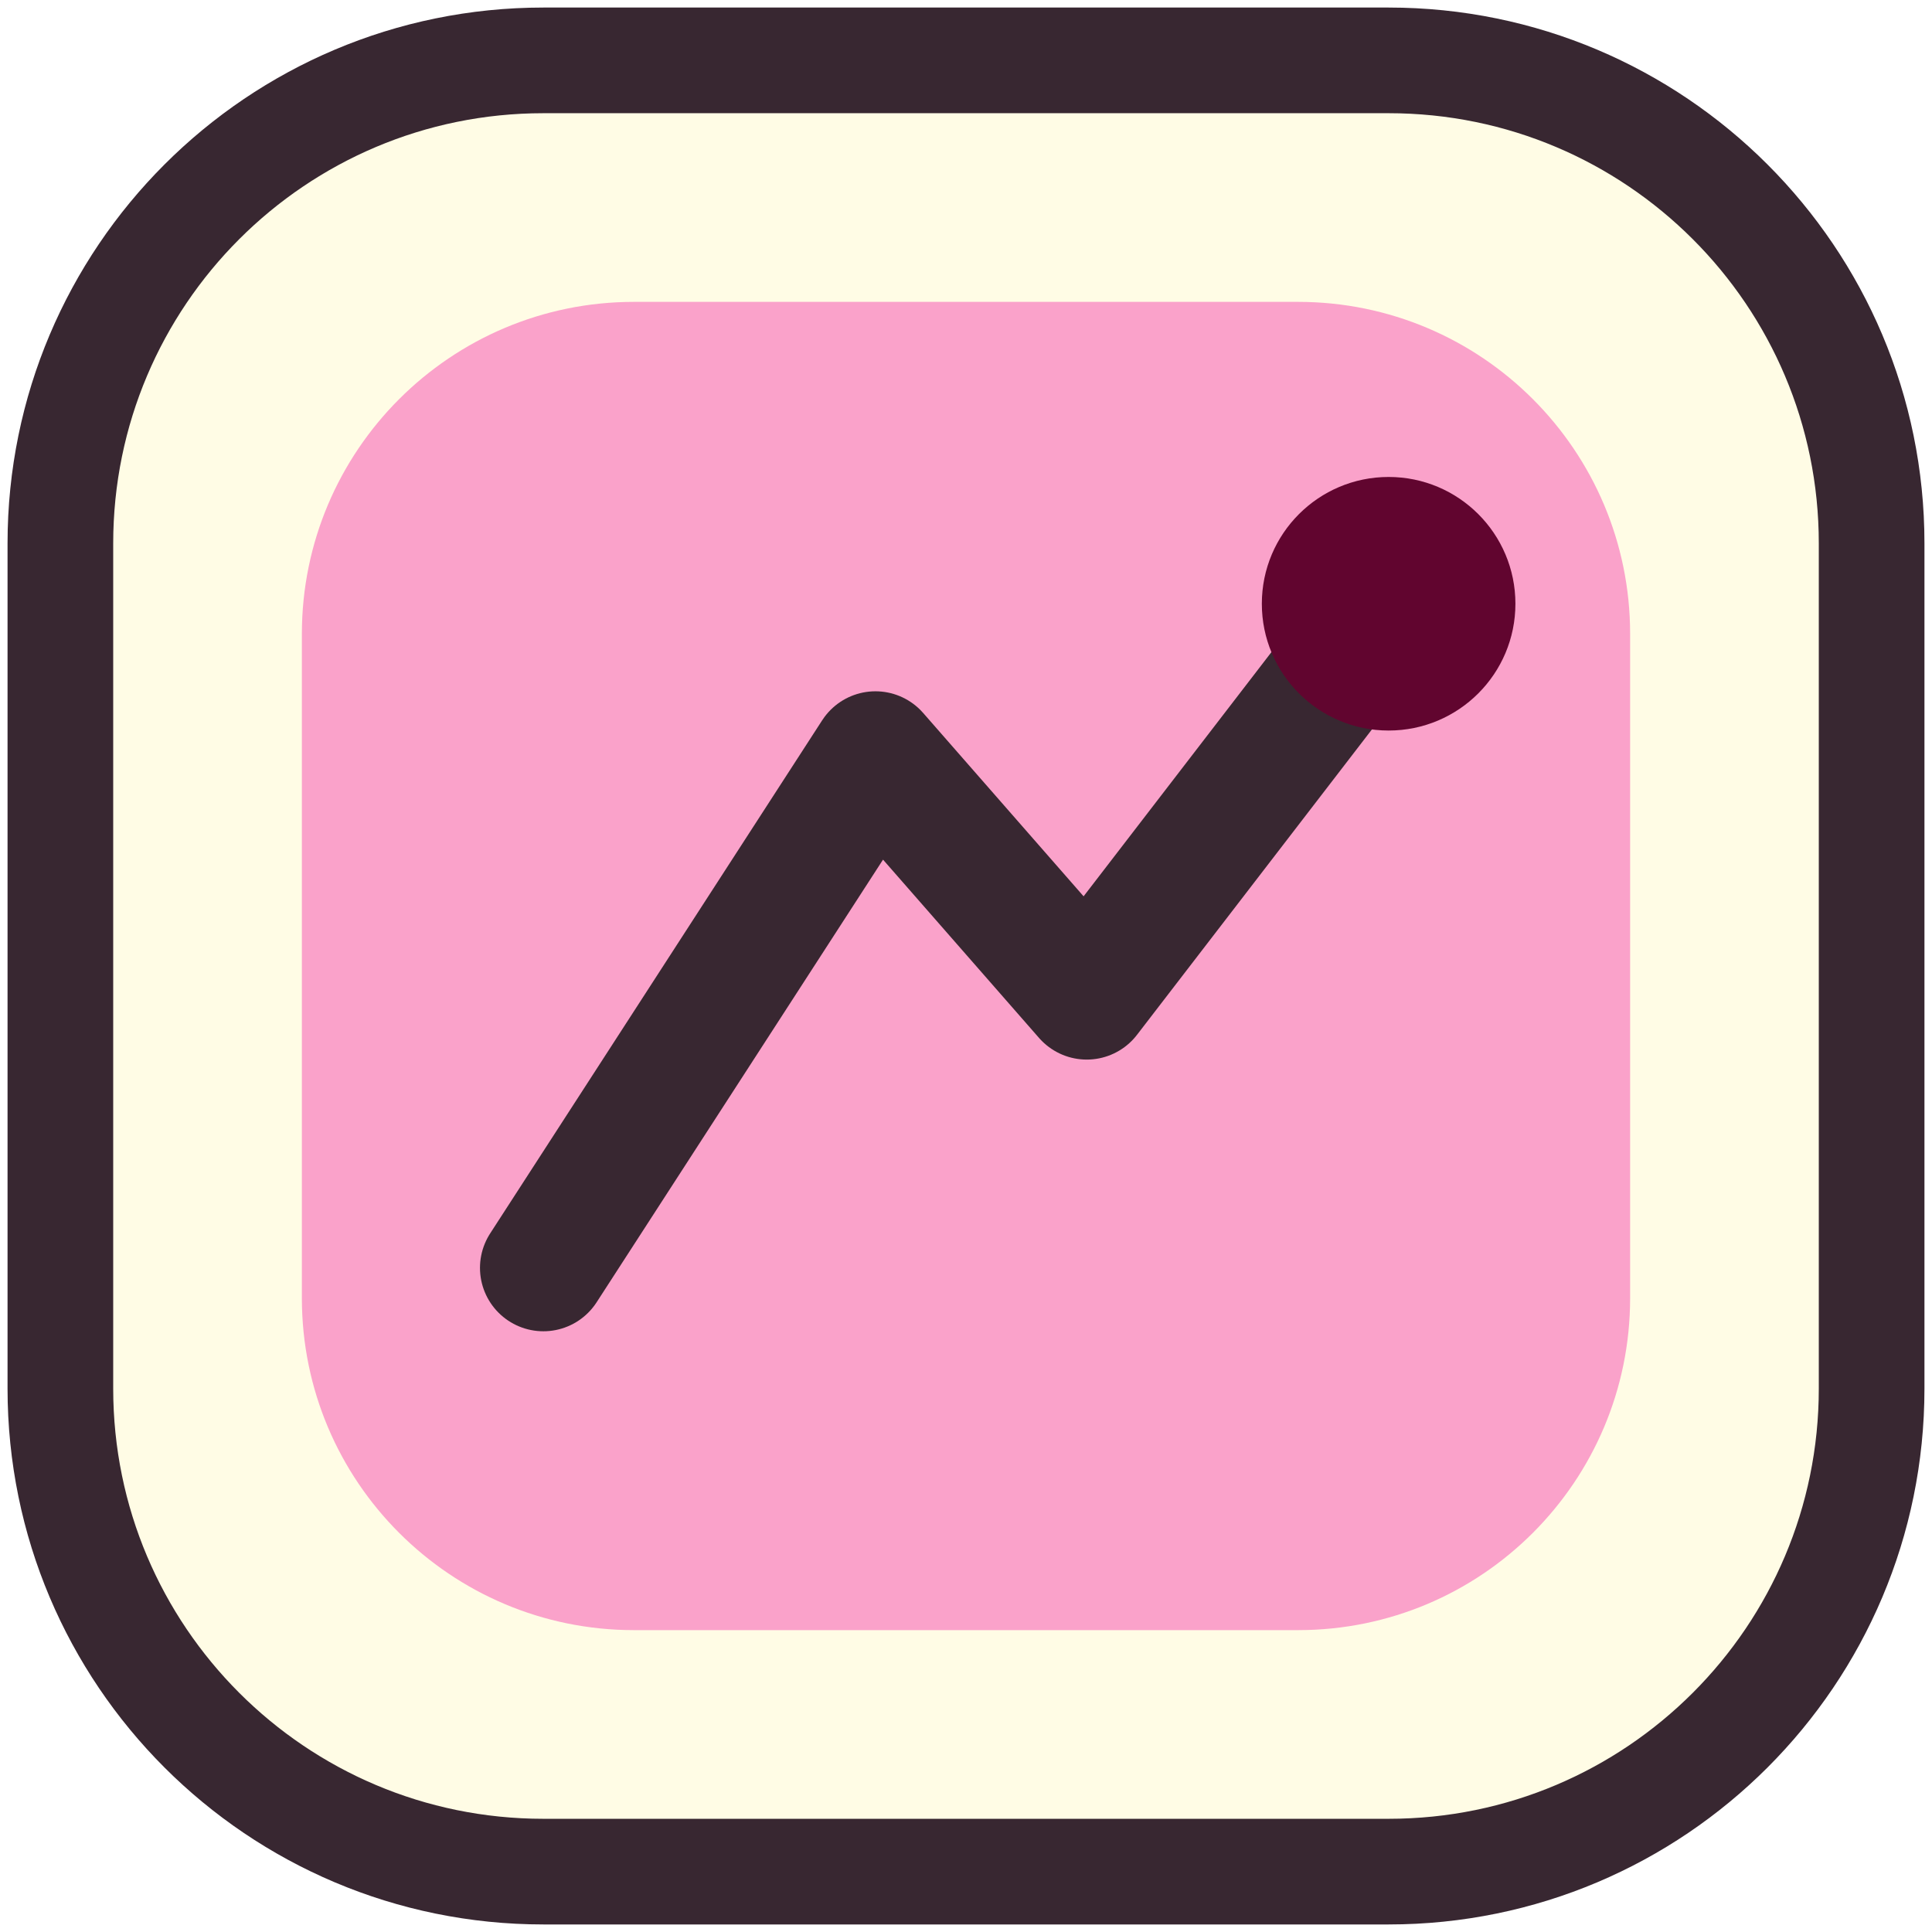
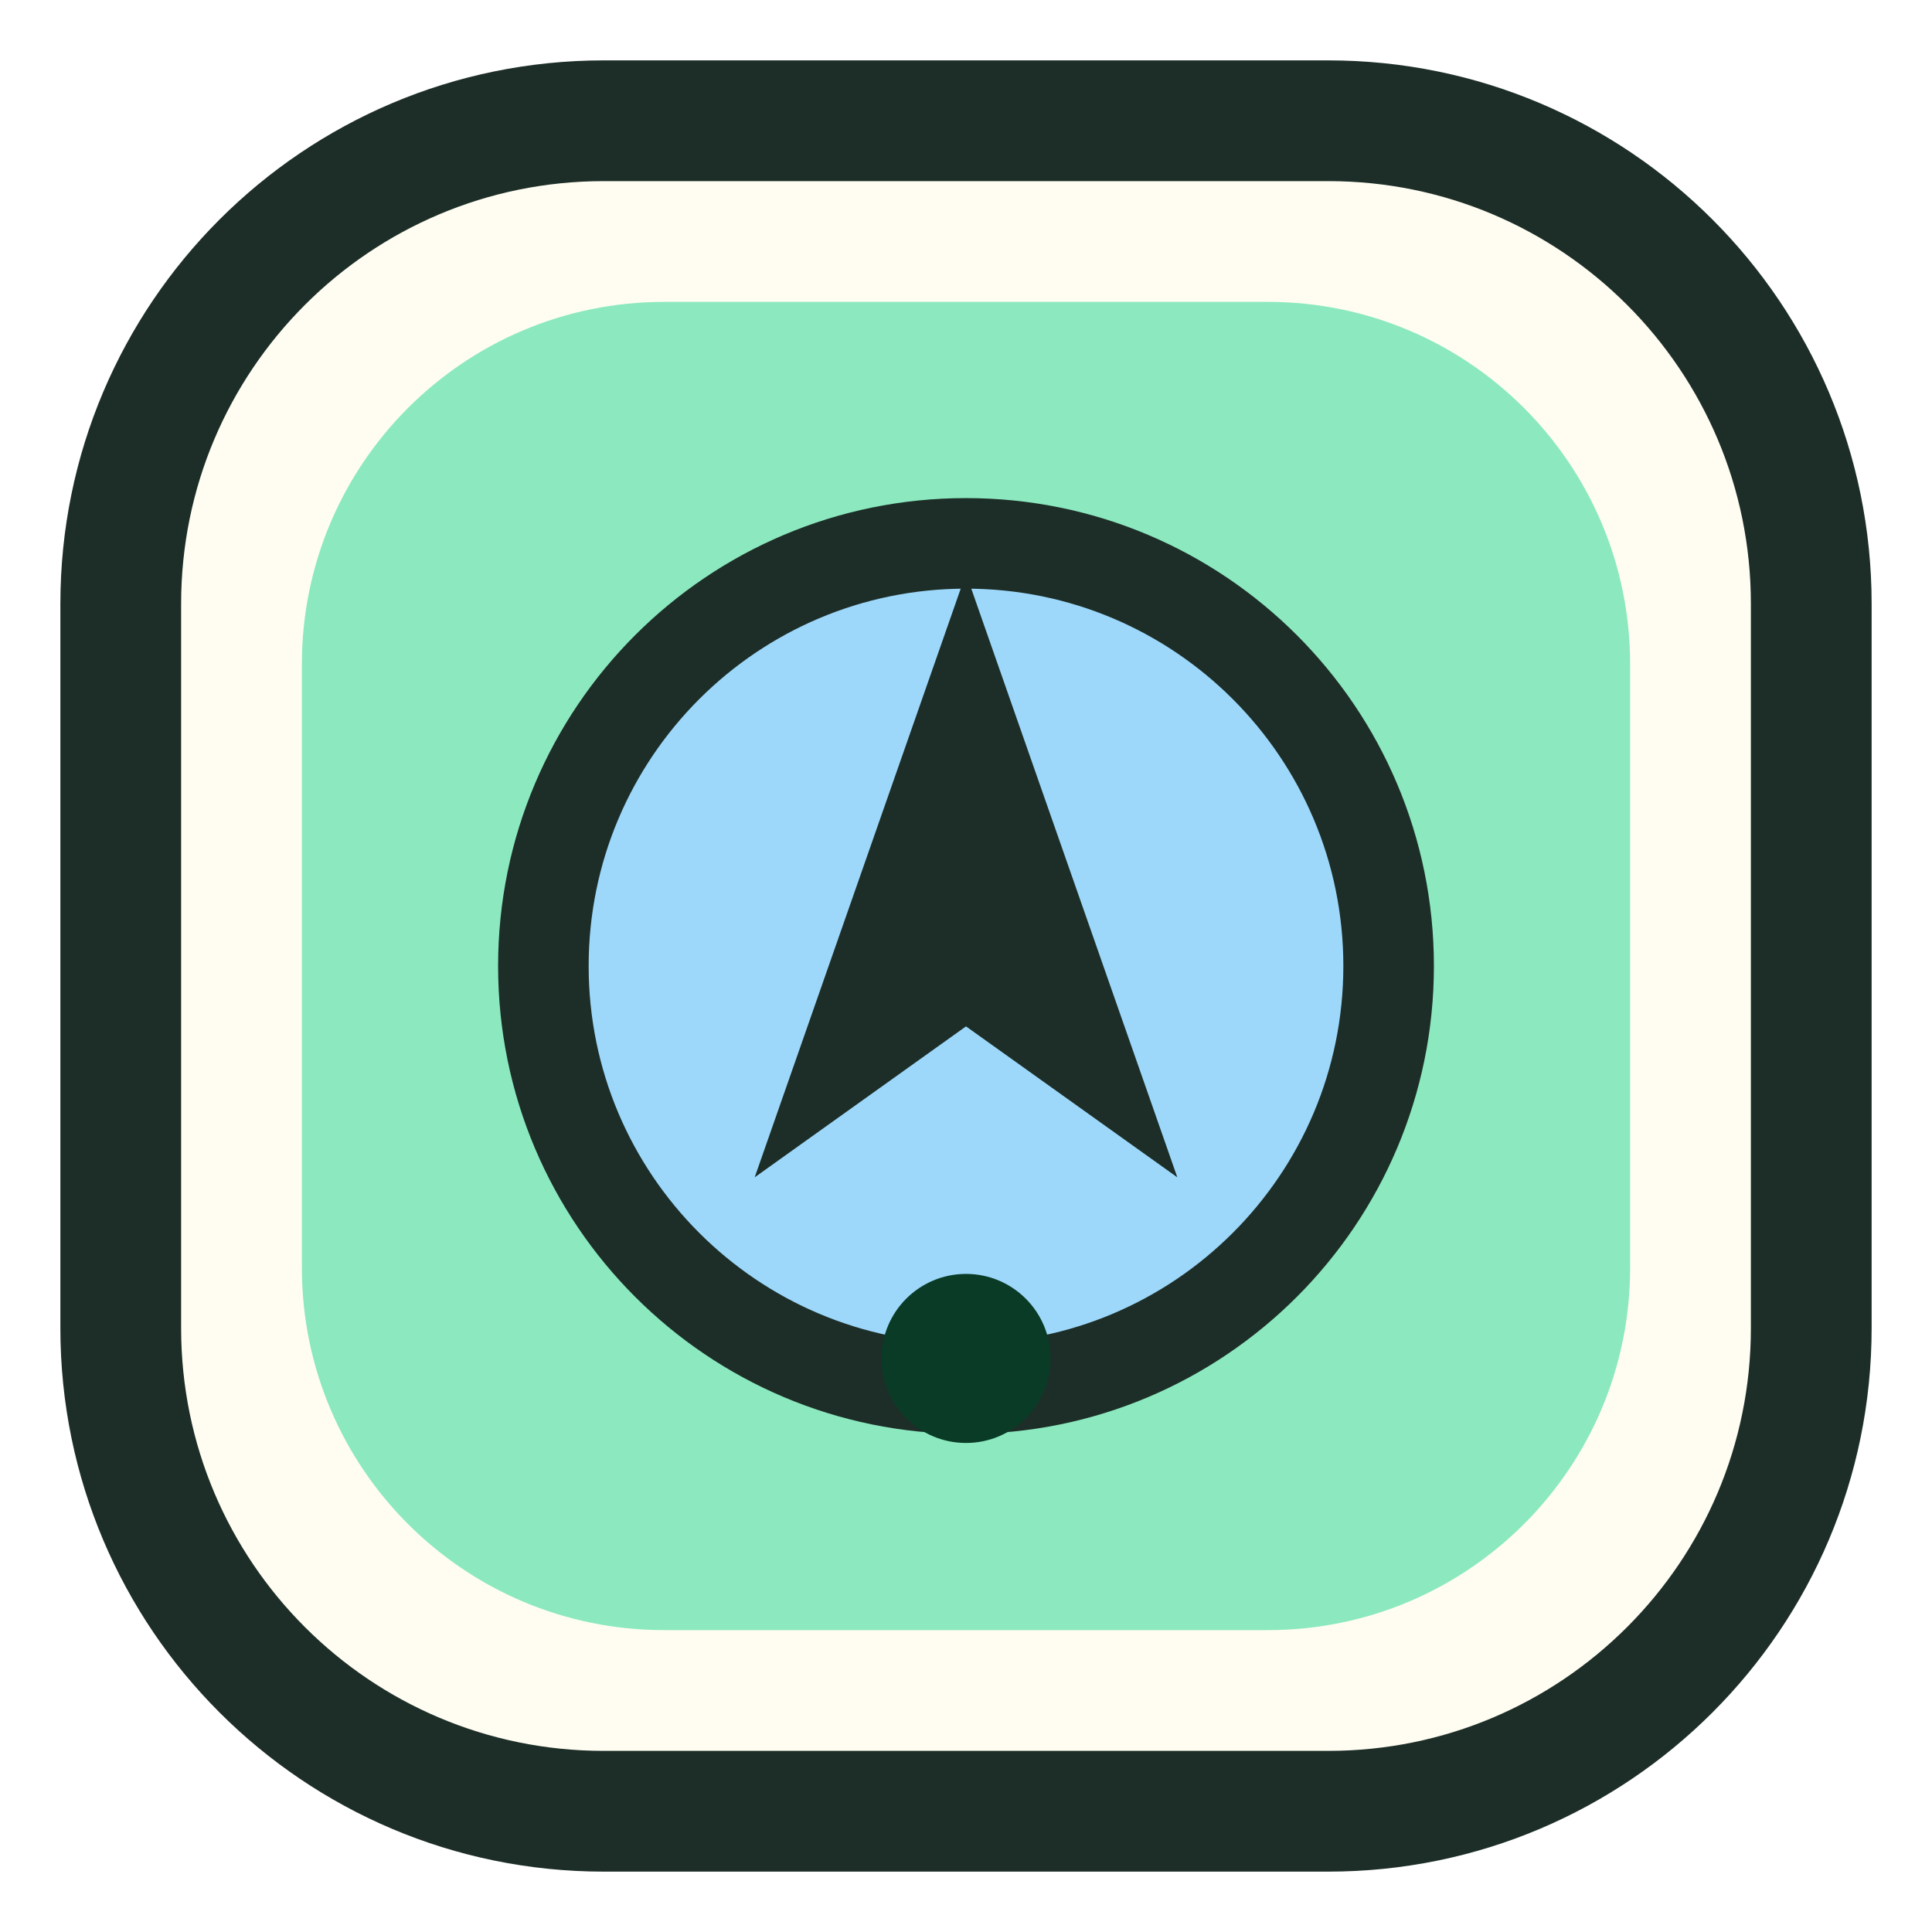
<svg xmlns="http://www.w3.org/2000/svg" viewBox="0 0 64 64" width="64" height="64" role="img" aria-label="GrowthPilot emblem">
-   <rect x="2" y="2" width="60" height="60" rx="16" fill="#fffce5" stroke="#382731" stroke-width="3.5" />
-   <rect x="10" y="10" width="44" height="44" rx="11" fill="#faa2ca" />
-   <path d="M18 42L29 25L36 33L46 20" fill="none" stroke="#382731" stroke-width="4.2" stroke-linecap="round" stroke-linejoin="round" />
-   <circle cx="46" cy="20" r="4.2" fill="#61052f" />
+   <rect x="4" y="4" width="56" height="56" rx="16" fill="#fffdf2" stroke="#1d2e28" stroke-width="4" />
+   <rect x="10" y="10" width="44" height="44" rx="12" fill="#8ce9bf" />
+   <circle cx="32" cy="32" r="14" fill="#9dd8fb" stroke="#1d2e28" stroke-width="3" />
+   <path d="M32 19L39 39L32 34L25 39L32 19Z" fill="#1d2e28" />
+   <circle cx="32" cy="45" r="2.8" fill="#093b26" />
</svg>
